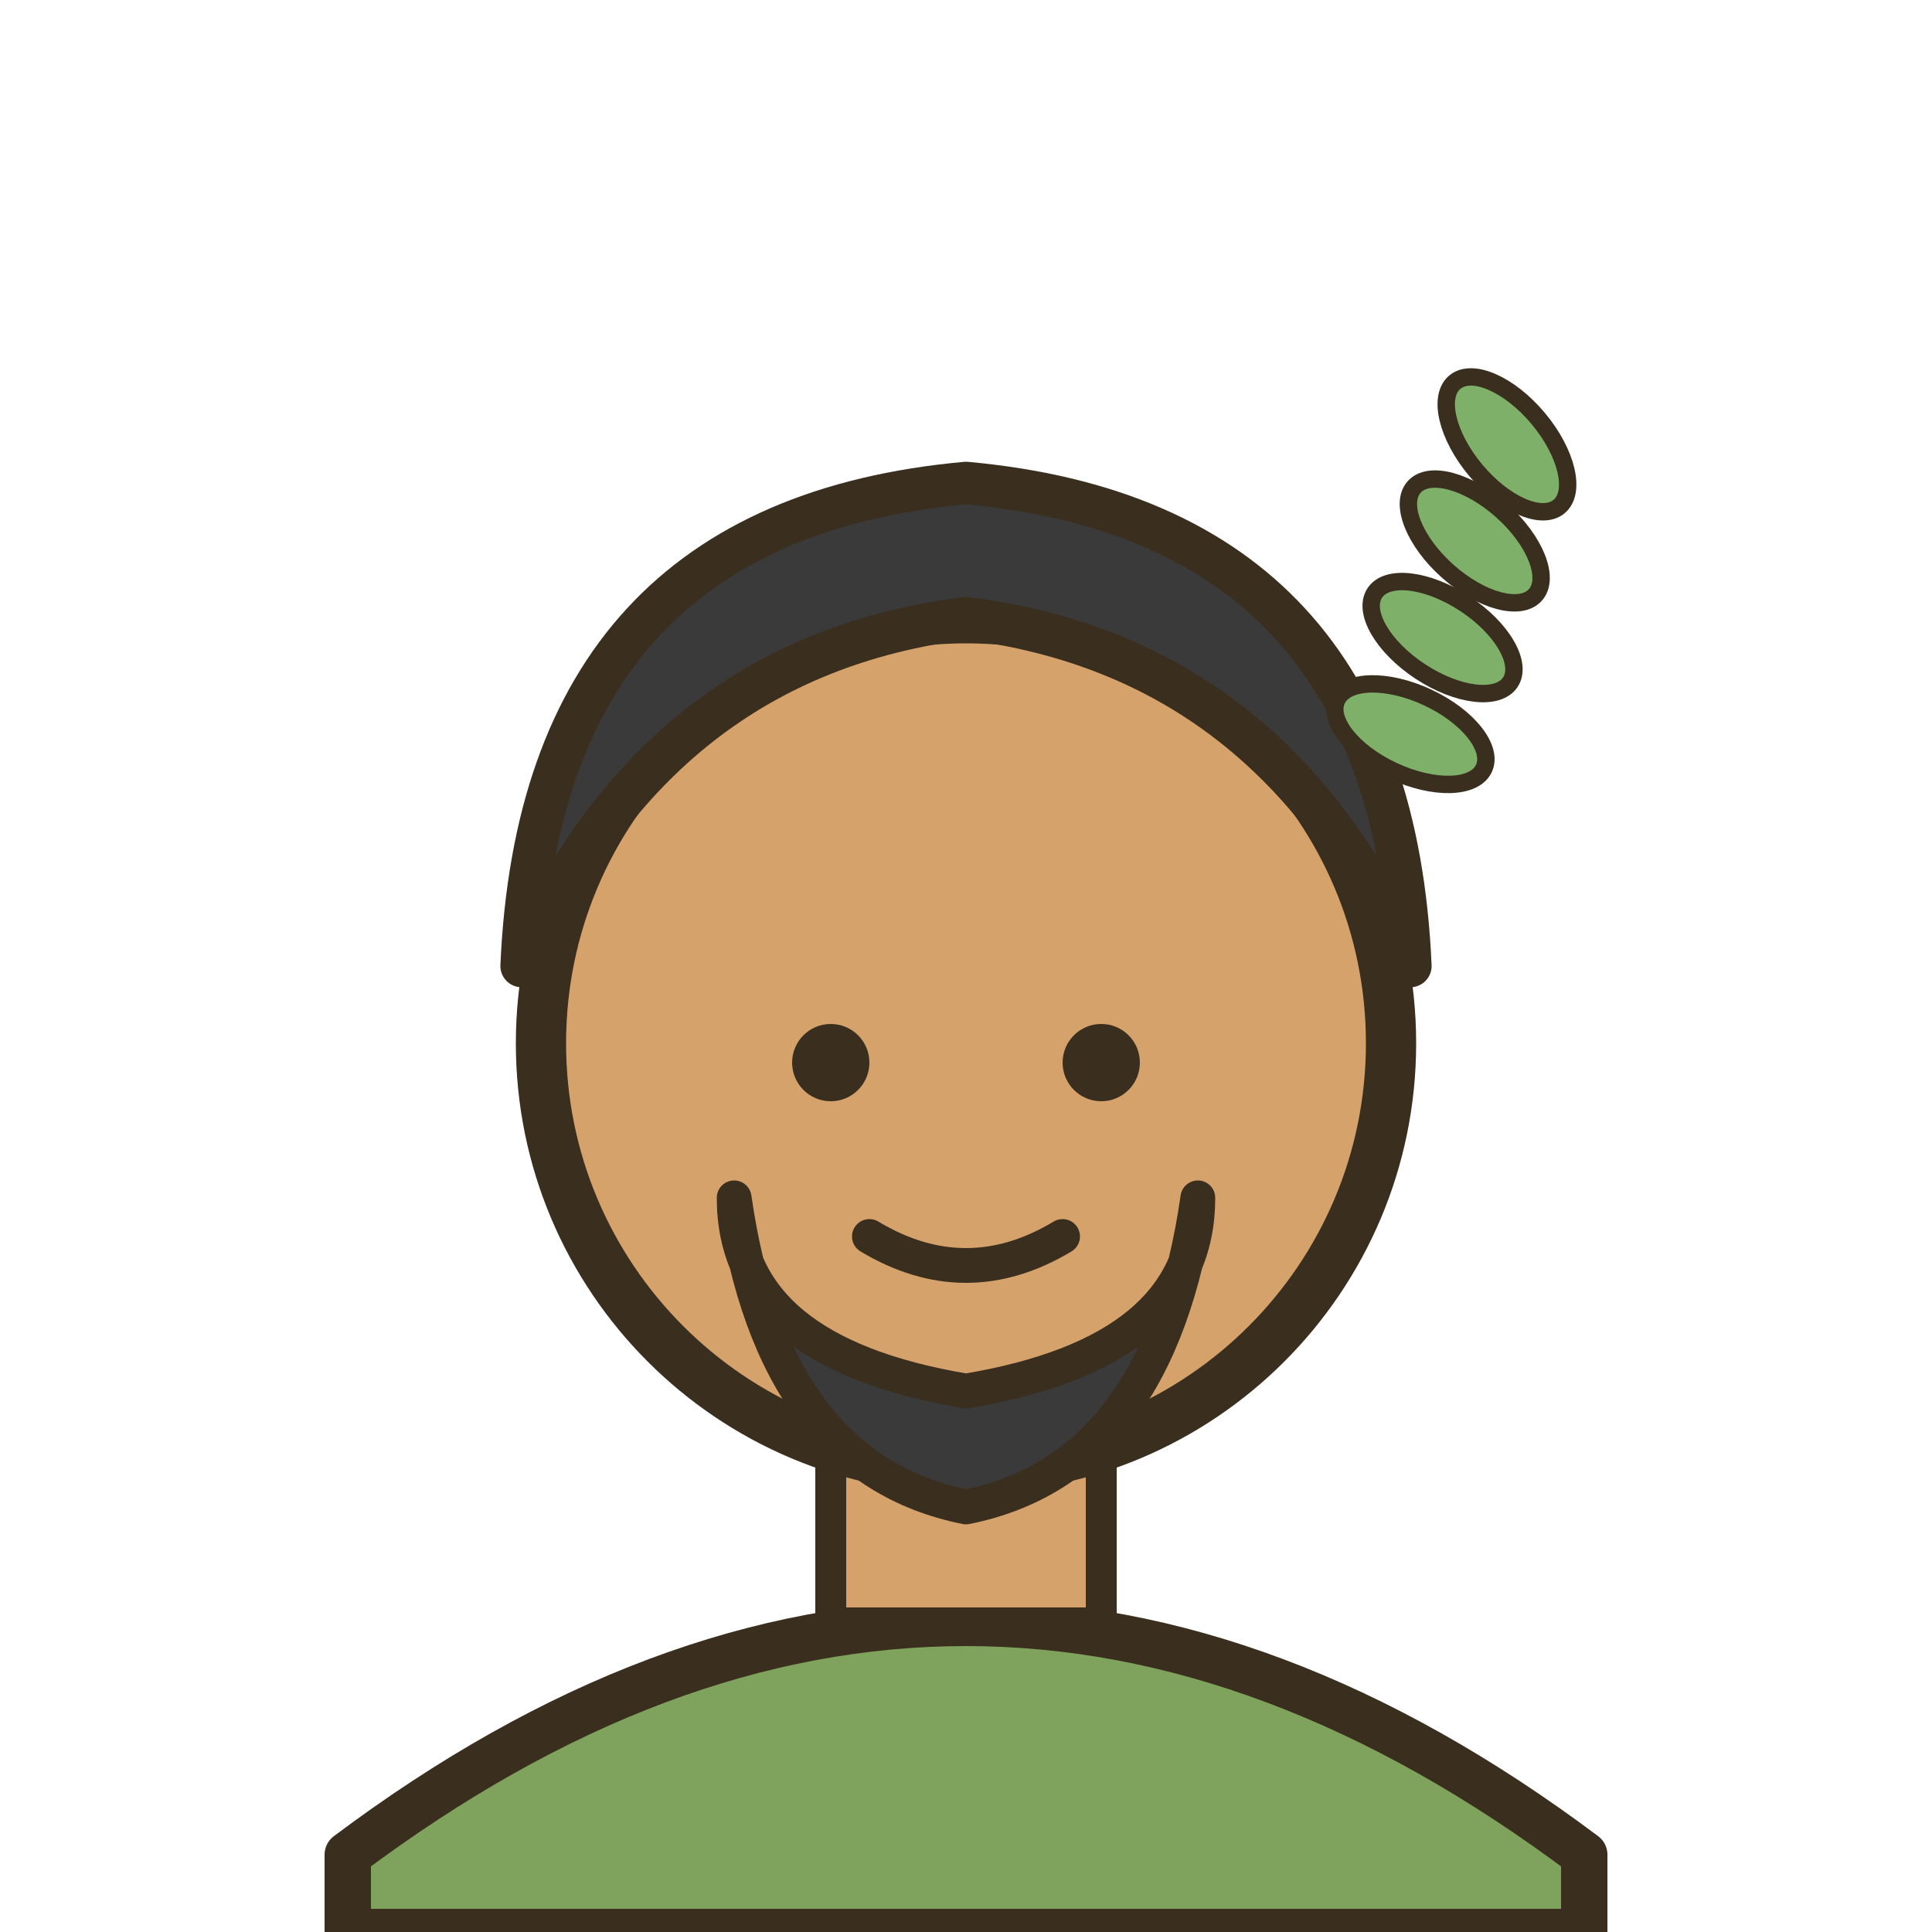
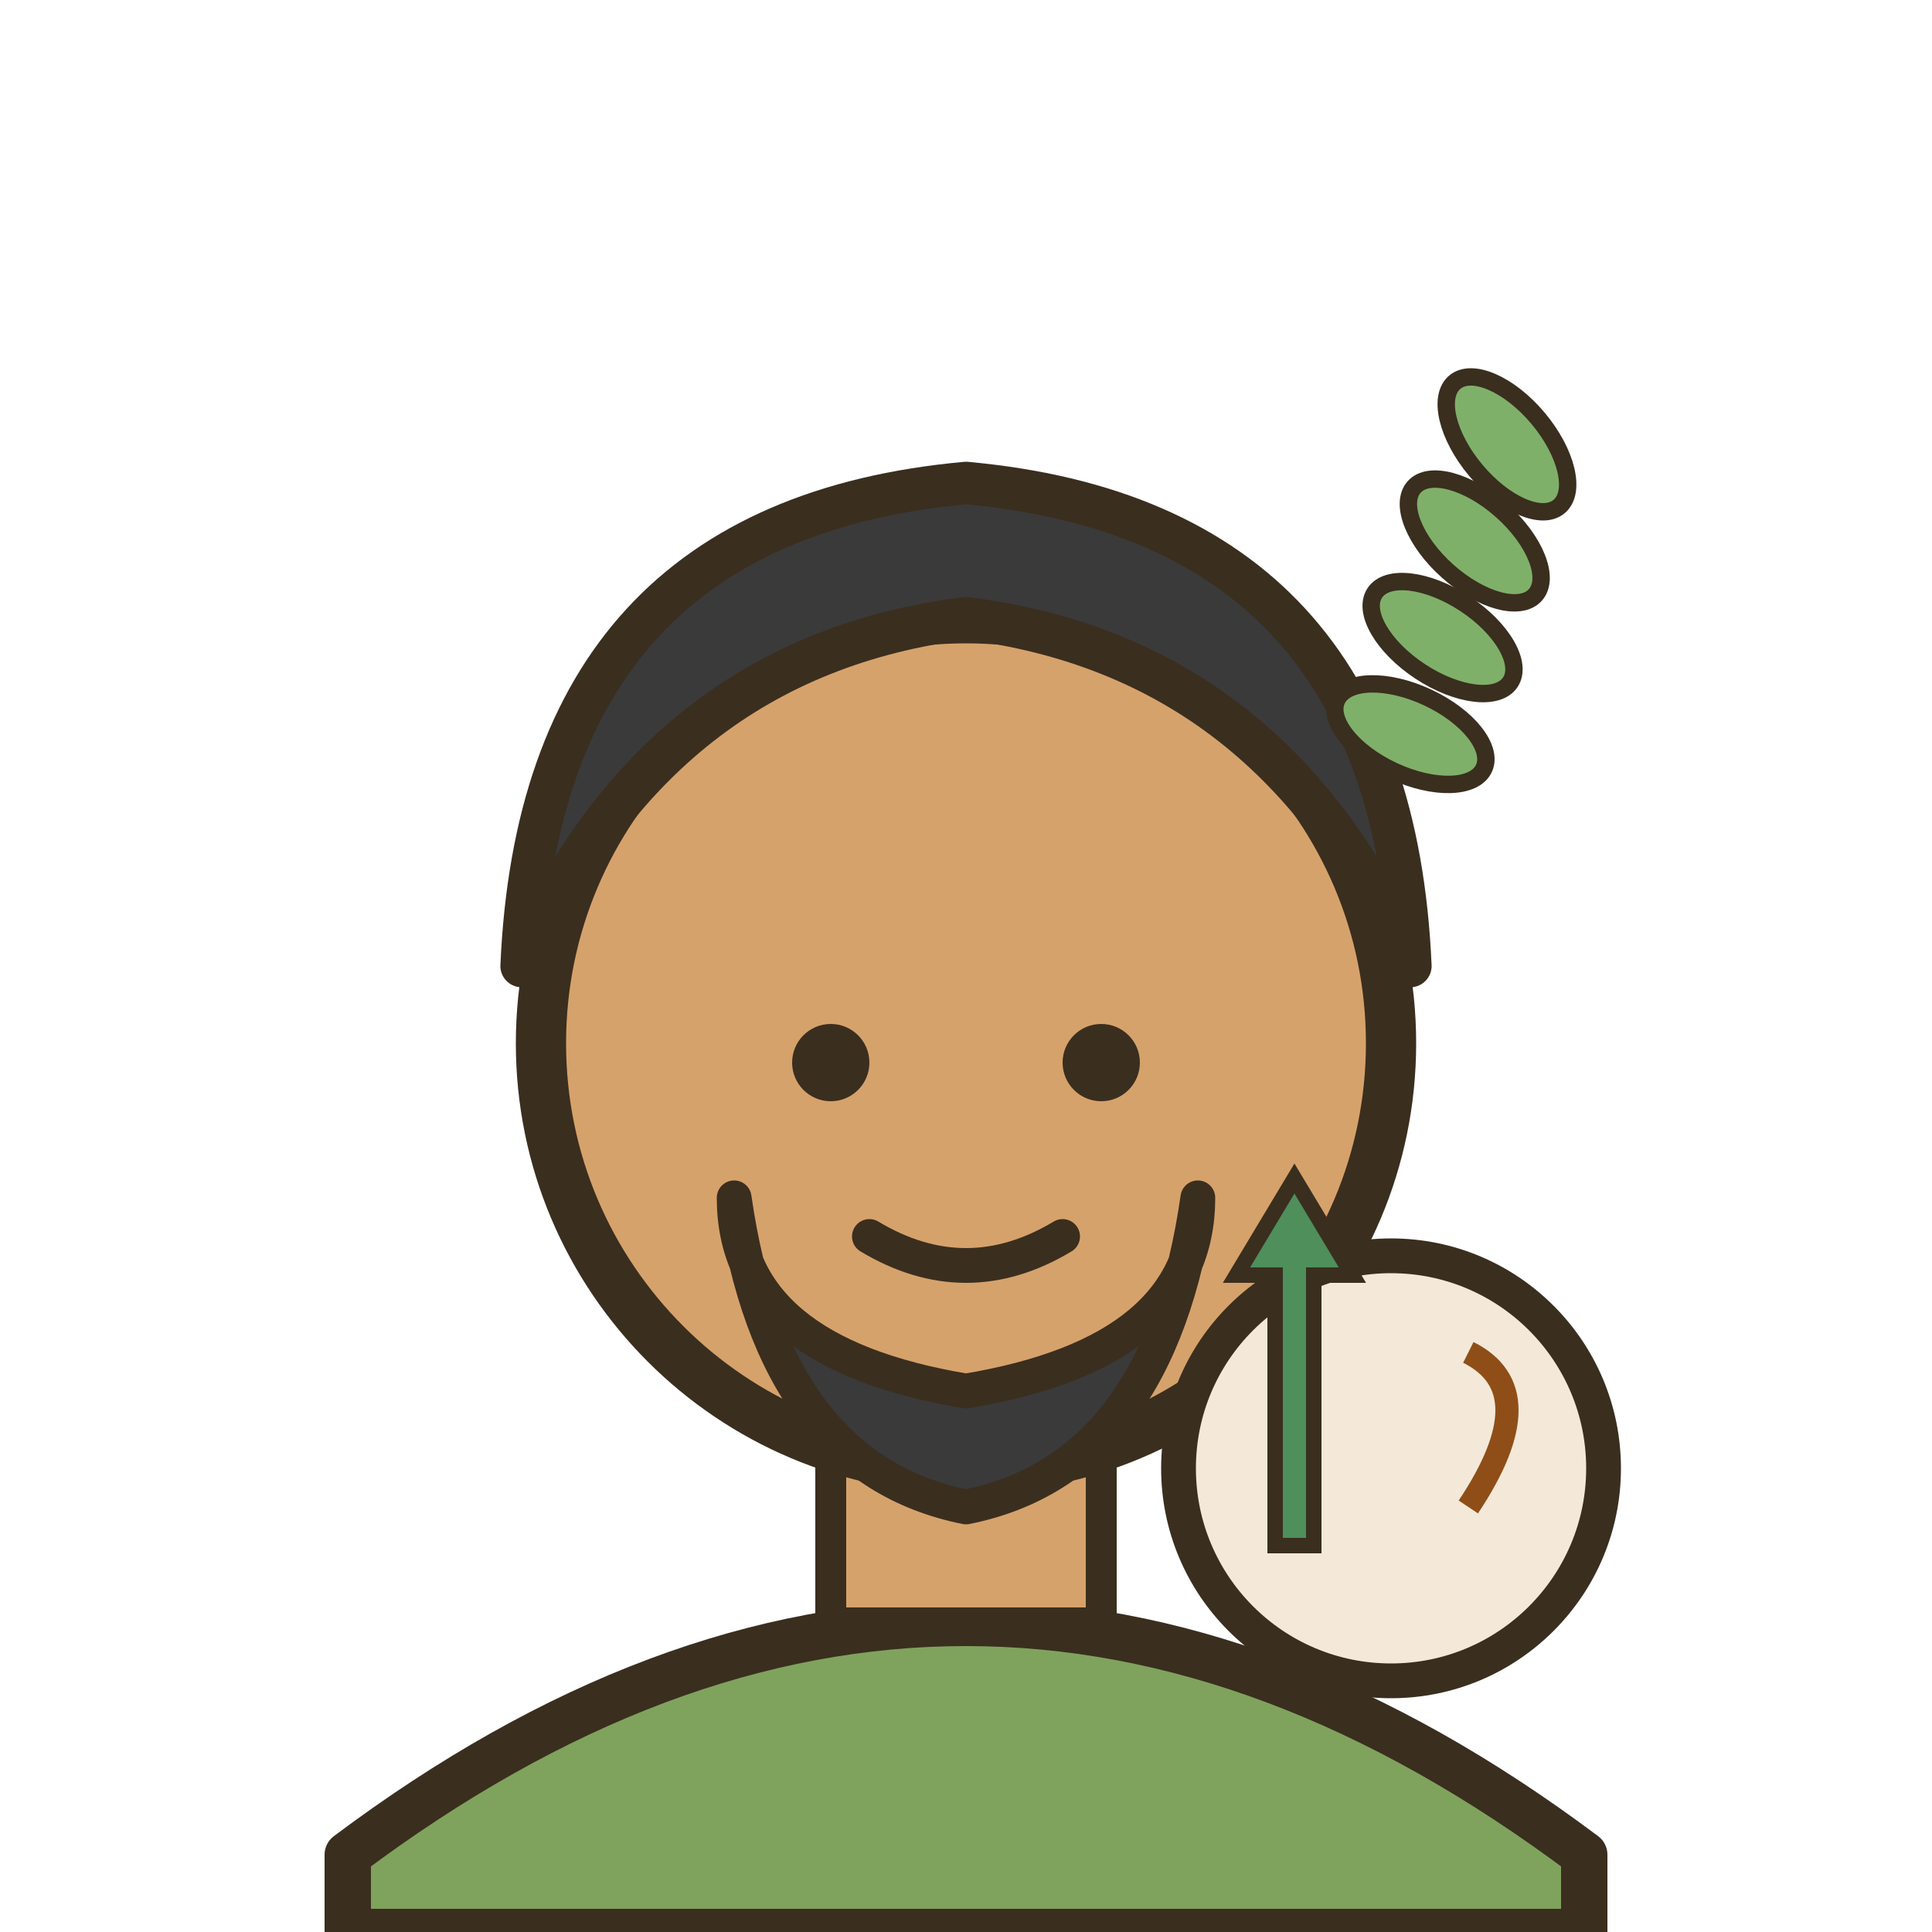
<svg xmlns="http://www.w3.org/2000/svg" viewBox="0 0 100 100" width="100" height="100" preserveAspectRatio="none">
  <path d="M 18 96 Q 50 72 82 96 L 82 100 L 18 100 Z" fill="#7FA35C" stroke="#3A2E1F" stroke-width="2.4" stroke-linejoin="round" />
  <rect x="43" y="68" width="14" height="16" fill="#D6A26B" stroke="#3A2E1F" stroke-width="1.6" />
  <circle cx="50" cy="54" r="22" fill="#D6A26B" stroke="#3A2E1F" stroke-width="2.6" />
  <path d="M 38 62 Q 40 76 50 78 Q 60 76 62 62 Q 62 70 50 72 Q 38 70 38 62 Z" fill="#3A3A3A" stroke="#3A2E1F" stroke-width="1.8" stroke-linejoin="round" />
  <path d="M 27 50 Q 28 27 50 25 Q 72 27 73 50 Q 66 34 50 32 Q 34 34 27 50 Z" fill="#3A3A3A" stroke="#3A2E1F" stroke-width="2.2" stroke-linejoin="round" />
  <circle cx="43" cy="55" r="2" fill="#3A2E1F" />
  <circle cx="57" cy="55" r="2" fill="#3A2E1F" />
  <path d="M 45 64 Q 50 67 55 64" stroke="#3A2E1F" stroke-width="1.8" fill="none" stroke-linecap="round" />
  <ellipse cx="73" cy="38" rx="4.2" ry="2.1" fill="#7FB069" stroke="#3A2E1F" stroke-width="0.9" transform="rotate(25 73 38)" />
  <ellipse cx="74.667" cy="33" rx="4.2" ry="2.1" fill="#7FB069" stroke="#3A2E1F" stroke-width="0.9" transform="rotate(33.33333 74.66667 33)" />
  <ellipse cx="76.333" cy="28" rx="4.2" ry="2.1" fill="#7FB069" stroke="#3A2E1F" stroke-width="0.9" transform="rotate(41.66667 76.33333 28)" />
  <ellipse cx="78" cy="23" rx="4.2" ry="2.1" fill="#7FB069" stroke="#3A2E1F" stroke-width="0.9" transform="rotate(50 78 23)" />
+   <circle cx="72" cy="76" r="11" fill="#F4E9D8" stroke="#3A2E1F" stroke-width="1.8" />
+   <g transform="translate(22 26)">
+     <path d="M -1 8 L 1 8 L 1 -6 L 3 -6 L 0 -11 L -3 -6 L -1 -6 Z" fill="#4E8F5B" stroke="#3A2E1F" stroke-width="0.8" transform="translate(45 46)" />
+     <path d="M 4 -6 Q 8 -4 4 2" fill="none" stroke="#8F4E17" stroke-width="1.2" transform="translate(50 50)" />
+   </g>
</svg>
